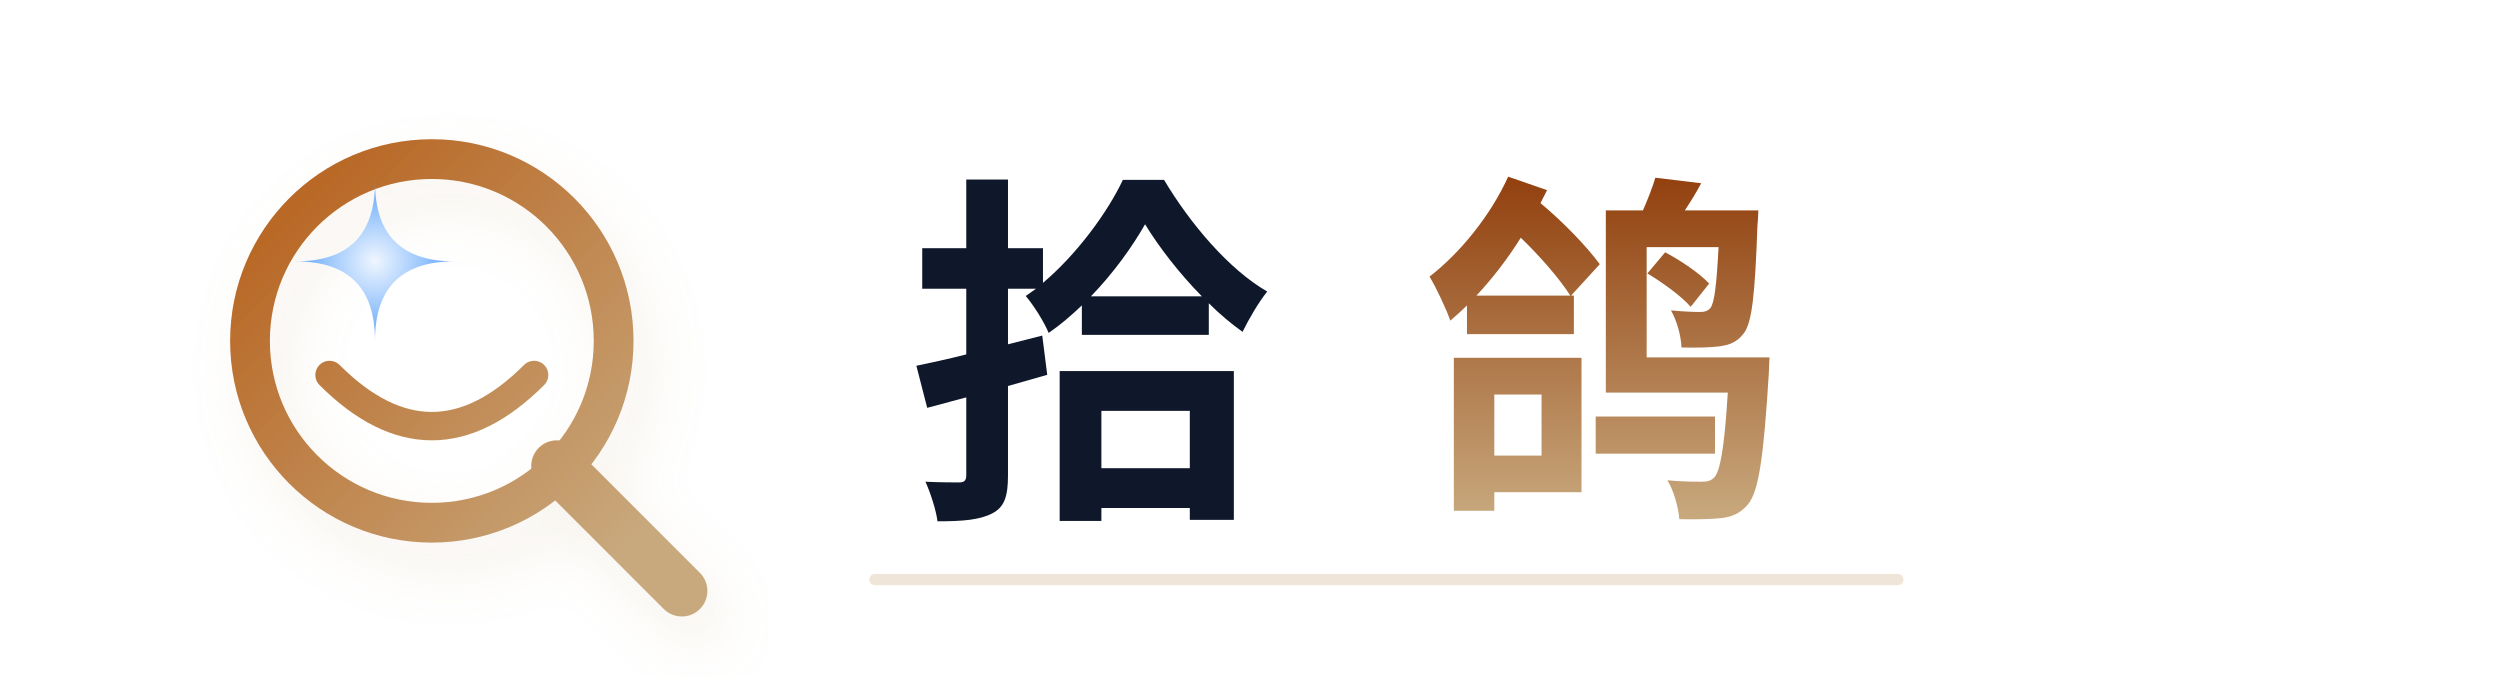
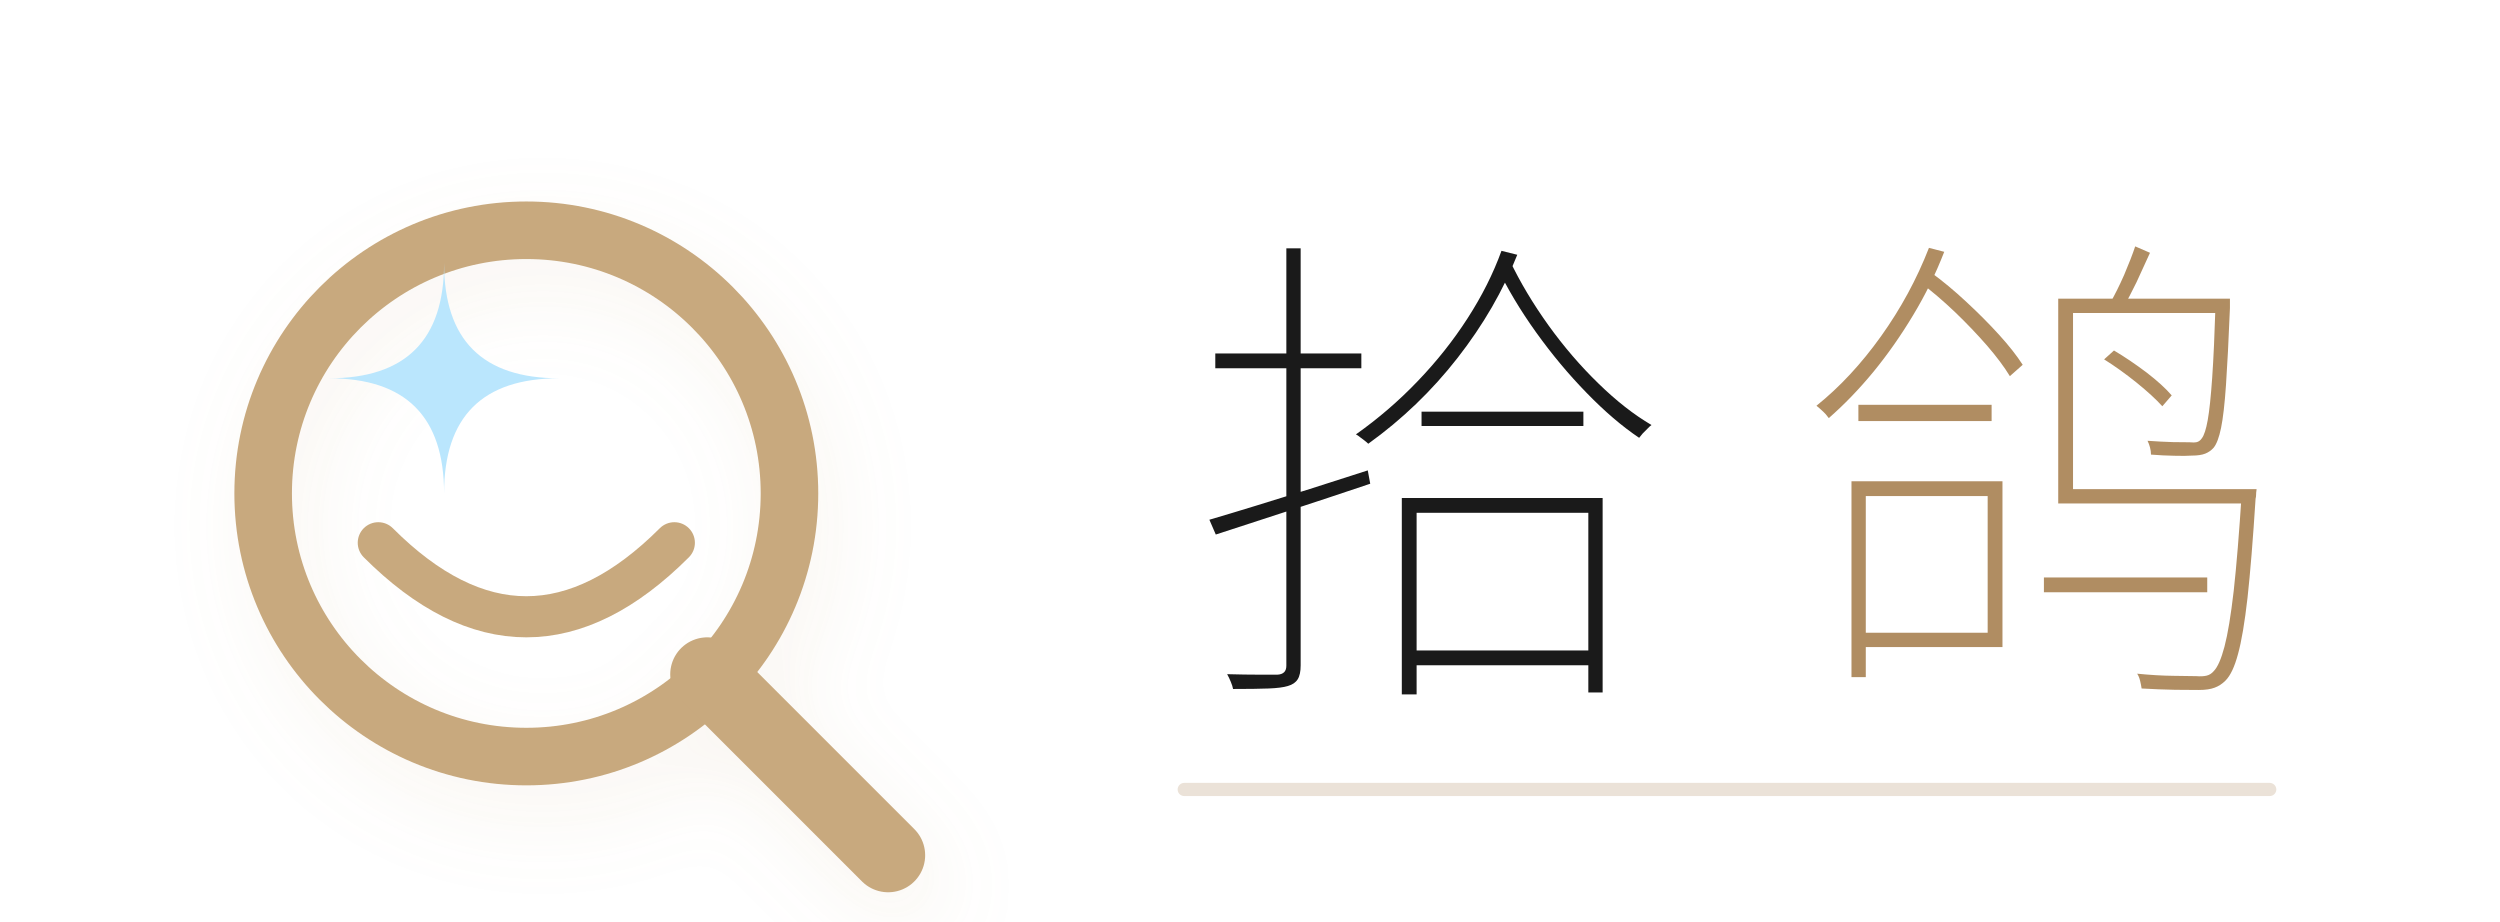
- <svg xmlns="http://www.w3.org/2000/svg" width="220" height="60" viewBox="0 0 220 60" fill="none">
+ <svg xmlns="http://www.w3.org/2000/svg" width="152" height="56" viewBox="0 0 152 56" fill="none">
  <defs>
-     <linearGradient id="goldRing" x1="0" y1="0" x2="40" y2="40" gradientUnits="userSpaceOnUse">
-       <stop offset="0" stop-color="#b45309" />
-       <stop offset="1" stop-color="#c8a97e" />
-     </linearGradient>
-     <linearGradient id="geoGold" x1="0" y1="0" x2="0" y2="1" gradientUnits="objectBoundingBox">
-       <stop offset="0" stop-color="#92400e" />
-       <stop offset="1" stop-color="#c8a97e" />
-     </linearGradient>
-     <radialGradient id="aiStar" cx="50%" cy="50%" r="50%">
-       <stop offset="0%" stop-color="#eff6ff" />
-       <stop offset="100%" stop-color="#60a5fa" />
-     </radialGradient>
    <filter id="lensGlow" x="-20%" y="-20%" width="140%" height="140%">
-       <feDropShadow dx="1.5" dy="2.5" stdDeviation="2.5" flood-color="#c8a97e" flood-opacity="0.15" />
+       <feDropShadow dx="1" dy="2" stdDeviation="2.5" flood-color="#c8a97e" flood-opacity="0.12" />
    </filter>
  </defs>
-   <g transform="translate(16, 8)">
+   <g transform="translate(10, 8)">
    <g filter="url(#lensGlow)">
-       <circle cx="22" cy="22" r="16" stroke="url(#goldRing)" stroke-width="3.5" fill="none" />
-       <line x1="33" y1="33" x2="44" y2="44" stroke="url(#goldRing)" stroke-width="4.5" stroke-linecap="round" />
+       <circle cx="22" cy="22" r="16" stroke="#c8a97e" stroke-width="3.5" fill="none" />
+       <line x1="33" y1="33" x2="44" y2="44" stroke="#c8a97e" stroke-width="4.5" stroke-linecap="round" />
    </g>
-     <path d="M 13 25 Q 22 34 31 25" stroke="url(#goldRing)" stroke-width="2.5" stroke-linecap="round" fill="none" />
-     <path d="M 17 8 Q 17 15 10 15 Q 17 15 17 22 Q 17 15 24 15 Q 17 15 17 8 Z" fill="url(#aiStar)" />
+     <path d="M 13 25 Q 22 34 31 25" stroke="#c8a97e" stroke-width="2.5" stroke-linecap="round" fill="none" />
+     <path d="M 17 8 Q 17 15 10 15 Q 17 15 17 22 Q 17 15 24 15 Q 17 15 17 8 Z" fill="#bae6fd" />
  </g>
-   <text x="80" y="43" font-family="'Songti SC', 'STSong', 'Noto Serif SC', 'SimSun', serif" font-weight="600" font-size="32" fill="#0F172A" letter-spacing="4">拾</text>
-   <text x="125" y="43" font-family="'Songti SC', 'STSong', 'Noto Serif SC', 'SimSun', serif" font-weight="600" font-size="32" fill="url(#geoGold)" letter-spacing="1">鸽</text>
-   <line x1="77" y1="51" x2="167" y2="51" stroke="url(#goldRing)" stroke-width="1" stroke-linecap="round" opacity="0.3" />
+   <path d="M73.92 32.50L73.53 31.60Q74.76 31.24 76.32 30.76Q77.88 30.28 79.64 29.73Q81.39 29.17 83.16 28.60L83.16 28.60L83.31 29.41Q80.82 30.25 78.34 31.06Q75.87 31.87 73.92 32.50L73.92 32.50ZM73.89 22.39L73.89 21.49L82.77 21.49L82.77 22.39L73.89 22.39ZM78.21 40.48L78.21 15.10L79.08 15.10L79.08 40.45Q79.08 41.02 78.90 41.30Q78.72 41.59 78.30 41.71L78.30 41.71Q77.91 41.83 77.13 41.86Q76.35 41.89 74.97 41.89L74.97 41.89Q74.94 41.71 74.83 41.45Q74.73 41.20 74.61 40.99L74.61 40.99Q75.72 41.02 76.58 41.02Q77.43 41.02 77.67 41.02L77.67 41.02Q78.21 40.99 78.21 40.48L78.21 40.48ZM86.43 25.90L86.43 25.03L96.27 25.03L96.27 25.90L86.43 25.90ZM85.77 40.45L85.77 39.55L97.05 39.55L97.05 40.45L85.77 40.45ZM85.23 42.22L85.23 30.28L97.44 30.28L97.44 42.10L96.57 42.10L96.57 31.18L86.13 31.18L86.13 42.22L85.23 42.22ZM90.99 16.18L91.80 15.85Q92.73 17.80 94.14 19.77Q95.55 21.73 97.19 23.32Q98.82 24.91 100.41 25.84L100.41 25.84Q100.29 25.93 100.16 26.07Q100.02 26.20 99.88 26.35Q99.75 26.50 99.66 26.62L99.66 26.62Q98.10 25.57 96.47 23.89Q94.83 22.21 93.39 20.20Q91.95 18.19 90.99 16.18L90.99 16.18ZM91.29 15.25L91.29 15.25L92.25 15.49Q90.96 18.76 88.62 21.76Q86.28 24.76 83.19 26.98L83.19 26.98Q83.10 26.89 82.97 26.79Q82.83 26.68 82.69 26.58Q82.56 26.47 82.44 26.41L82.44 26.41Q84.48 24.97 86.20 23.17Q87.93 21.37 89.23 19.35Q90.54 17.32 91.29 15.25Z" fill="#1a1a1a" />
+   <path d="M129.82 14.98L129.82 14.98L130.72 15.37Q130.33 16.24 129.90 17.16Q129.46 18.07 129.07 18.73L129.07 18.73L128.29 18.43Q128.71 17.71 129.15 16.71Q129.58 15.70 129.82 14.98ZM125.14 30.61L125.14 18.16L135.04 18.16L135.04 19.03L126.04 19.03L126.04 30.61L125.14 30.61ZM134.71 18.37L134.71 18.16L135.58 18.16Q135.58 18.16 135.58 18.37Q135.58 18.58 135.58 18.73L135.58 18.73Q135.46 21.67 135.34 23.41Q135.22 25.15 135.04 26.02Q134.86 26.89 134.59 27.22L134.59 27.22Q134.38 27.46 134.08 27.58Q133.78 27.70 133.27 27.70L133.27 27.70Q132.88 27.73 132.20 27.71Q131.53 27.70 130.78 27.64L130.78 27.64Q130.78 27.43 130.72 27.20Q130.66 26.98 130.57 26.80L130.57 26.80Q131.41 26.86 132.12 26.88Q132.82 26.89 133.12 26.89L133.12 26.89Q133.39 26.92 133.57 26.88Q133.75 26.83 133.87 26.65L133.87 26.65Q134.08 26.38 134.23 25.54Q134.38 24.70 134.50 22.98Q134.62 21.25 134.71 18.37L134.71 18.37ZM127.93 21.85L127.93 21.85L128.53 21.31Q129.49 21.88 130.50 22.64Q131.50 23.41 132.04 24.04L132.04 24.04L131.47 24.70Q130.90 24.07 129.90 23.26Q128.89 22.45 127.93 21.85ZM125.41 30.61L125.92 29.74L136.51 29.74L136.51 30.61L125.41 30.61ZM136.30 29.95L136.30 29.74L137.20 29.74Q137.20 29.74 137.19 29.84Q137.17 29.95 137.17 30.09Q137.17 30.22 137.14 30.31L137.14 30.31Q136.90 34.06 136.65 36.34Q136.39 38.62 136.07 39.77Q135.76 40.93 135.31 41.38L135.31 41.38Q135.01 41.68 134.65 41.81Q134.29 41.95 133.69 41.95L133.69 41.95Q133.21 41.95 132.24 41.94Q131.26 41.92 130.21 41.86L130.21 41.86Q130.18 41.65 130.12 41.40Q130.06 41.14 129.94 40.96L129.94 40.96Q131.14 41.08 132.15 41.09Q133.15 41.11 133.54 41.11L133.54 41.11Q133.90 41.14 134.16 41.08Q134.41 41.02 134.59 40.81L134.59 40.81Q134.95 40.45 135.25 39.31Q135.55 38.17 135.81 35.92Q136.06 33.67 136.30 29.95L136.30 29.95ZM124.27 36.01L124.27 35.11L134.20 35.11L134.20 36.01L124.27 36.01ZM116.71 17.14L116.71 17.14L117.37 16.54Q118.48 17.35 119.56 18.36Q120.64 19.36 121.54 20.35Q122.44 21.34 122.98 22.18L122.98 22.18L122.20 22.87Q121.69 22.03 120.81 21.01Q119.92 19.99 118.86 18.97Q117.79 17.95 116.71 17.14ZM117.28 15.07L117.28 15.07L118.21 15.31Q117.43 17.32 116.32 19.16Q115.21 21.01 113.91 22.60Q112.60 24.19 111.19 25.42L111.19 25.42Q111.13 25.33 111.00 25.18Q110.86 25.03 110.71 24.90Q110.56 24.76 110.44 24.67L110.44 24.67Q112.57 22.96 114.37 20.44Q116.17 17.92 117.28 15.07ZM112.99 25.60L112.99 24.61L121.09 24.61L121.09 25.60L112.99 25.60ZM112.99 30.16L112.99 29.26L121.75 29.26L121.75 39.34L112.99 39.34L112.99 38.47L120.85 38.47L120.85 30.16L112.99 30.16ZM112.57 41.17L112.57 29.26L113.44 29.26L113.44 41.17L112.57 41.17Z" fill="#b08d62" />
+   <line x1="72" y1="48" x2="138" y2="48" stroke="#b08d62" stroke-width="0.8" stroke-linecap="round" opacity="0.25" />
</svg>
